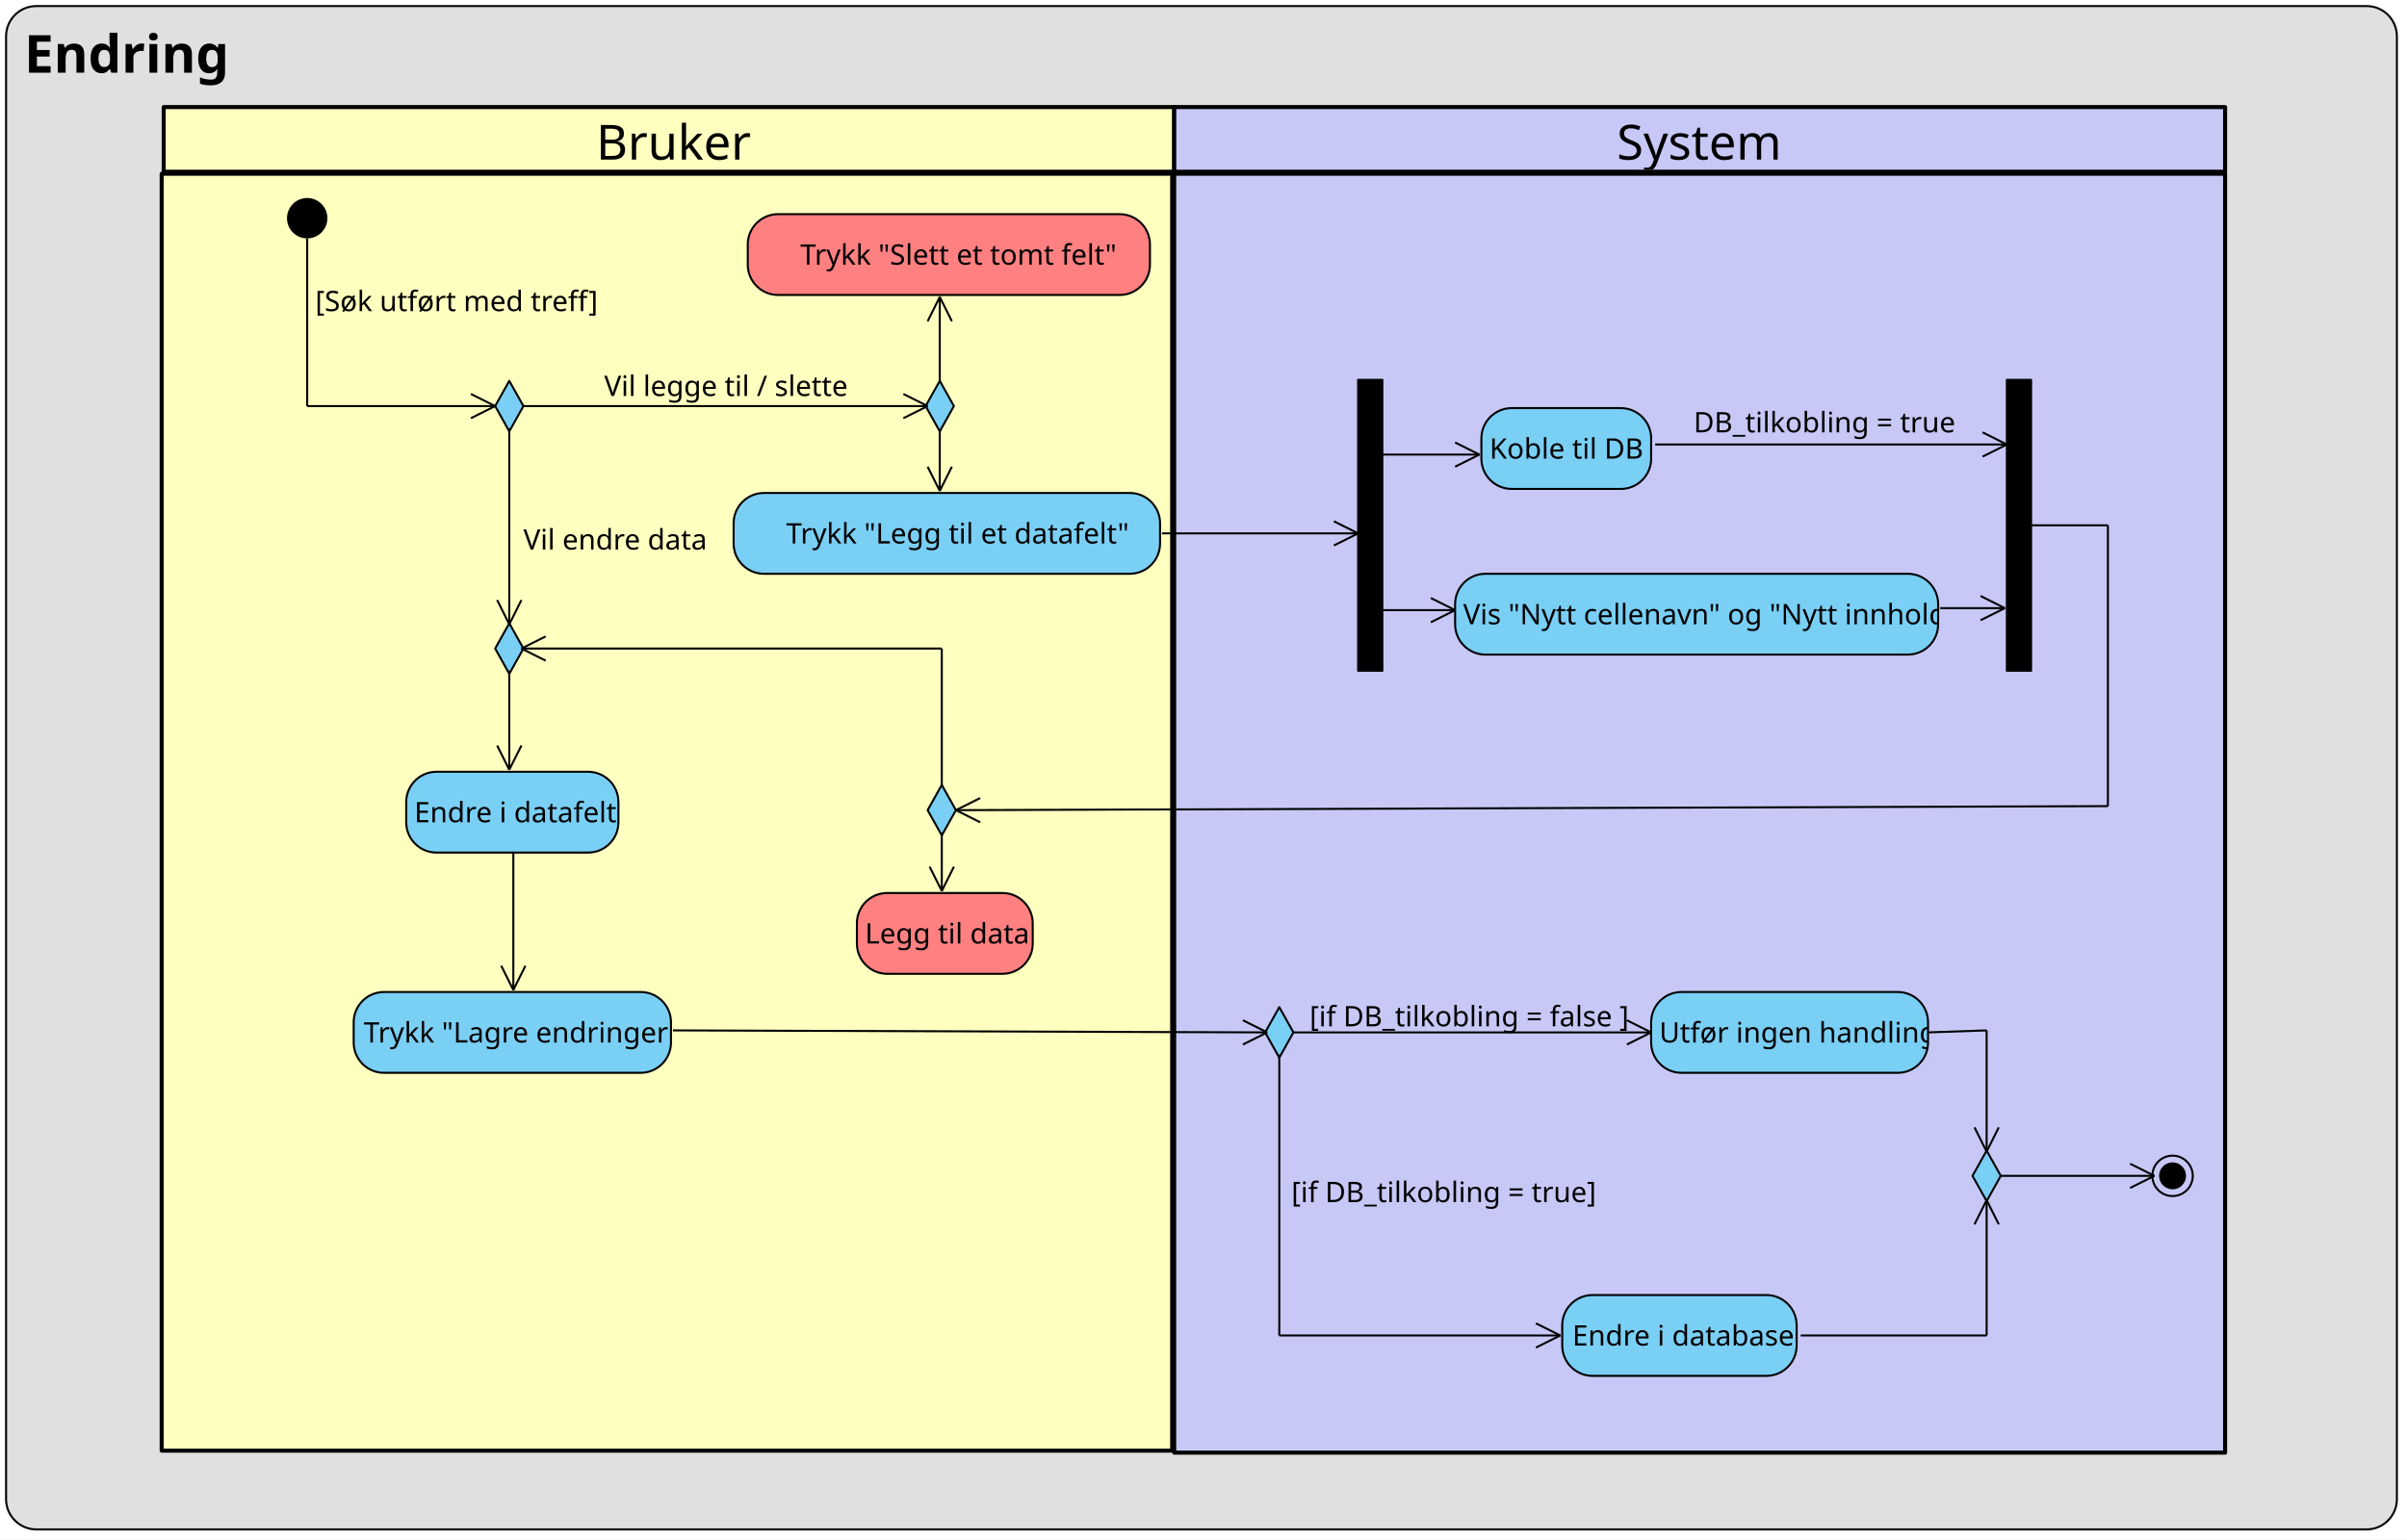
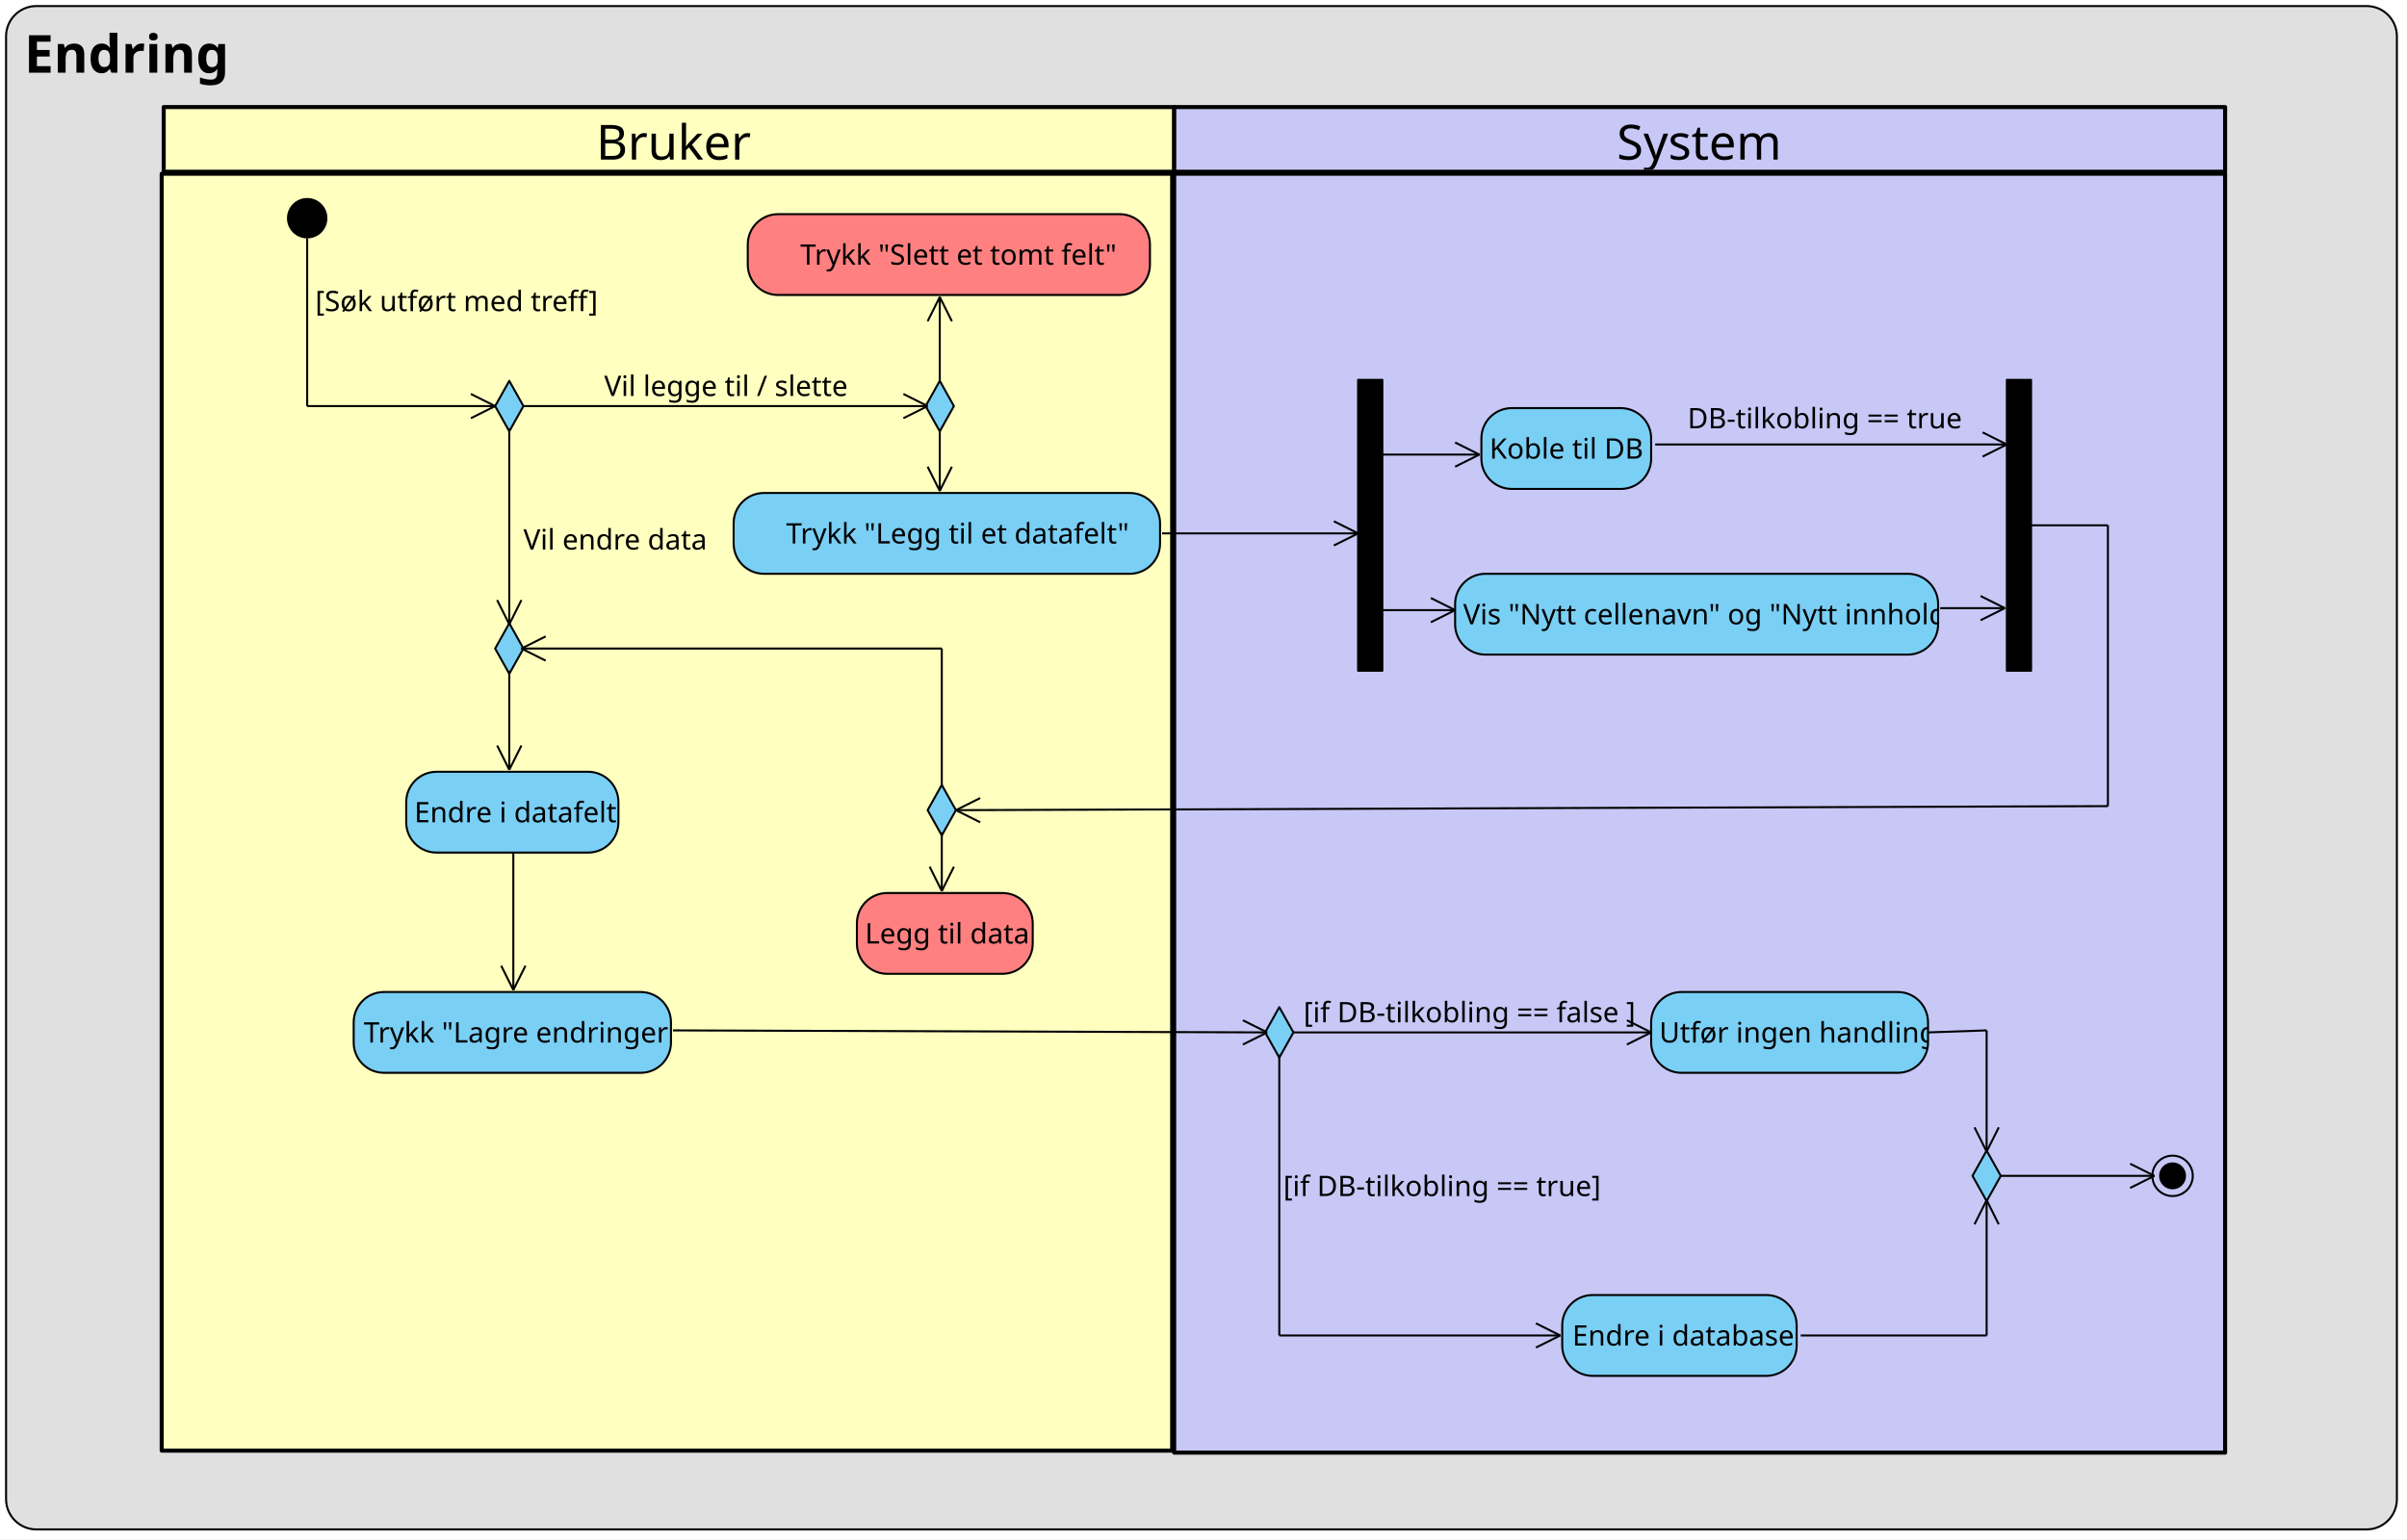
<svg xmlns="http://www.w3.org/2000/svg" fill-opacity="0" color-rendering="auto" color-interpolation="auto" stroke="rgb(0,0,0)" text-rendering="auto" stroke-linecap="square" width="1191" stroke-miterlimit="10" stroke-opacity="0" shape-rendering="auto" fill="rgb(0,0,0)" stroke-dasharray="none" font-weight="normal" stroke-width="1" height="762" font-family="'Dialog'" font-style="normal" stroke-linejoin="miter" font-size="12" stroke-dashoffset="0" image-rendering="auto">
  <defs id="genericDefs" />
  <g>
    <defs id="defs1">
      <clipPath clipPathUnits="userSpaceOnUse" id="clipPath1">
        <path d="M-7 -7 L1196 -7 L1196 767 L-7 767 L-7 -7 Z" />
      </clipPath>
      <clipPath clipPathUnits="userSpaceOnUse" id="clipPath2">
        <path d="M0 0 L0 40 L113 40 L113 0 Z" />
      </clipPath>
      <clipPath clipPathUnits="userSpaceOnUse" id="clipPath3">
        <path d="M-8 -8 L1033 -8 L1033 677 L-8 677 L-8 -8 Z" />
      </clipPath>
      <clipPath clipPathUnits="userSpaceOnUse" id="clipPath4">
        <path d="M0 0 L0 645 L7 645 L7 0 Z" />
      </clipPath>
      <clipPath clipPathUnits="userSpaceOnUse" id="clipPath5">
        <path d="M-8 -8 L532 -8 L532 645 L-8 645 L-8 -8 Z" />
      </clipPath>
      <clipPath clipPathUnits="userSpaceOnUse" id="clipPath6">
        <path d="M0 0 L0 632 L520 632 L520 0 Z" />
      </clipPath>
      <clipPath clipPathUnits="userSpaceOnUse" id="clipPath7">
        <path d="M-7 -7 L31 -7 L31 51 L-7 51 L-7 -7 Z" />
      </clipPath>
      <clipPath clipPathUnits="userSpaceOnUse" id="clipPath8">
        <path d="M-7 -7 L31 -7 L31 31 L-7 31 L-7 -7 Z" />
      </clipPath>
      <clipPath clipPathUnits="userSpaceOnUse" id="clipPath9">
        <path d="M-7 -7 L127 -7 L127 51 L-7 51 L-7 -7 Z" />
      </clipPath>
      <clipPath clipPathUnits="userSpaceOnUse" id="clipPath10">
        <path d="M0 0 L0 40 L116 40 L116 0 Z" />
      </clipPath>
      <clipPath clipPathUnits="userSpaceOnUse" id="clipPath11">
        <path d="M-7 -7 L148 -7 L148 51 L-7 51 L-7 -7 Z" />
      </clipPath>
      <clipPath clipPathUnits="userSpaceOnUse" id="clipPath12">
        <path d="M0 0 L0 40 L137 40 L137 0 Z" />
      </clipPath>
      <clipPath clipPathUnits="userSpaceOnUse" id="clipPath13">
        <path d="M-7 -7 L23 -7 L23 155 L-7 155 L-7 -7 Z" />
      </clipPath>
      <clipPath clipPathUnits="userSpaceOnUse" id="clipPath14">
        <path d="M-7 -7 L250 -7 L250 51 L-7 51 L-7 -7 Z" />
      </clipPath>
      <clipPath clipPathUnits="userSpaceOnUse" id="clipPath15">
        <path d="M0 0 L0 40 L239 40 L239 0 Z" />
      </clipPath>
      <clipPath clipPathUnits="userSpaceOnUse" id="clipPath16">
        <path d="M-7 -7 L95 -7 L95 51 L-7 51 L-7 -7 Z" />
      </clipPath>
      <clipPath clipPathUnits="userSpaceOnUse" id="clipPath17">
        <path d="M0 0 L0 40 L84 40 L84 0 Z" />
      </clipPath>
      <clipPath clipPathUnits="userSpaceOnUse" id="clipPath18">
        <path d="M-8 -8 L512 -8 L512 44 L-8 44 L-8 -8 Z" />
      </clipPath>
      <clipPath clipPathUnits="userSpaceOnUse" id="clipPath19">
        <path d="M0 0 L0 31 L500 31 L500 0 Z" />
      </clipPath>
      <clipPath clipPathUnits="userSpaceOnUse" id="clipPath20">
        <path d="M-8 -8 L512 -8 L512 644 L-8 644 L-8 -8 Z" />
      </clipPath>
      <clipPath clipPathUnits="userSpaceOnUse" id="clipPath21">
        <path d="M0 0 L0 632 L500 632 L500 0 Z" />
      </clipPath>
      <clipPath clipPathUnits="userSpaceOnUse" id="clipPath22">
        <path d="M-7 -7 L222 -7 L222 51 L-7 51 L-7 -7 Z" />
      </clipPath>
      <clipPath clipPathUnits="userSpaceOnUse" id="clipPath23">
        <path d="M0 0 L0 40 L211 40 L211 0 Z" />
      </clipPath>
      <clipPath clipPathUnits="userSpaceOnUse" id="clipPath24">
        <path d="M-7 -7 L116 -7 L116 51 L-7 51 L-7 -7 Z" />
      </clipPath>
      <clipPath clipPathUnits="userSpaceOnUse" id="clipPath25">
        <path d="M0 0 L0 40 L105 40 L105 0 Z" />
      </clipPath>
      <clipPath clipPathUnits="userSpaceOnUse" id="clipPath26">
        <path d="M-7 -7 L168 -7 L168 51 L-7 51 L-7 -7 Z" />
      </clipPath>
      <clipPath clipPathUnits="userSpaceOnUse" id="clipPath27">
        <path d="M0 0 L0 40 L157 40 L157 0 Z" />
      </clipPath>
      <clipPath clipPathUnits="userSpaceOnUse" id="clipPath28">
        <path d="M-8 -8 L532 -8 L532 44 L-8 44 L-8 -8 Z" />
      </clipPath>
      <clipPath clipPathUnits="userSpaceOnUse" id="clipPath29">
        <path d="M0 0 L0 31 L520 31 L520 0 Z" />
      </clipPath>
      <clipPath clipPathUnits="userSpaceOnUse" id="clipPath30">
        <path d="M-7 -7 L210 -7 L210 51 L-7 51 L-7 -7 Z" />
      </clipPath>
      <clipPath clipPathUnits="userSpaceOnUse" id="clipPath31">
        <path d="M0 0 L0 40 L199 40 L199 0 Z" />
      </clipPath>
      <clipPath clipPathUnits="userSpaceOnUse" id="clipPath32">
        <path d="M-7 -7 L98 -7 L98 51 L-7 51 L-7 -7 Z" />
      </clipPath>
      <clipPath clipPathUnits="userSpaceOnUse" id="clipPath33">
        <path d="M0 0 L0 40 L87 40 L87 0 Z" />
      </clipPath>
      <clipPath clipPathUnits="userSpaceOnUse" id="clipPath34">
        <path d="M-7 -7 L51 -7 L51 31 L-7 31 L-7 -7 Z" />
      </clipPath>
      <clipPath clipPathUnits="userSpaceOnUse" id="clipPath35">
        <path d="M0 0 L187 0 L187 176 L0 176 L0 0 Z" />
      </clipPath>
      <clipPath clipPathUnits="userSpaceOnUse" id="clipPath36">
        <path d="M0 0 L94 0 L94 191 L0 191 L0 0 Z" />
      </clipPath>
      <clipPath clipPathUnits="userSpaceOnUse" id="clipPath37">
        <path d="M0 0 L294 0 L294 94 L0 94 L0 0 Z" />
      </clipPath>
      <clipPath clipPathUnits="userSpaceOnUse" id="clipPath38">
        <path d="M0 0 L94 0 L94 124 L0 124 L0 0 Z" />
      </clipPath>
      <clipPath clipPathUnits="userSpaceOnUse" id="clipPath39">
        <path d="M0 0 L191 0 L191 94 L0 94 L0 0 Z" />
      </clipPath>
      <clipPath clipPathUnits="userSpaceOnUse" id="clipPath40">
        <path d="M0 0 L144 0 L144 94 L0 94 L0 0 Z" />
      </clipPath>
      <clipPath clipPathUnits="userSpaceOnUse" id="clipPath41">
        <path d="M0 0 L131 0 L131 94 L0 94 L0 0 Z" />
      </clipPath>
      <clipPath clipPathUnits="userSpaceOnUse" id="clipPath42">
        <path d="M0 0 L126 0 L126 94 L0 94 L0 0 Z" />
      </clipPath>
      <clipPath clipPathUnits="userSpaceOnUse" id="clipPath43">
        <path d="M0 0 L267 0 L267 94 L0 94 L0 0 Z" />
      </clipPath>
      <clipPath clipPathUnits="userSpaceOnUse" id="clipPath44">
        <path d="M0 0 L272 0 L272 94 L0 94 L0 0 Z" />
      </clipPath>
      <clipPath clipPathUnits="userSpaceOnUse" id="clipPath45">
        <path d="M0 0 L664 0 L664 234 L0 234 L0 0 Z" />
      </clipPath>
      <clipPath clipPathUnits="userSpaceOnUse" id="clipPath46">
        <path d="M0 0 L303 0 L303 163 L0 163 L0 0 Z" />
      </clipPath>
      <clipPath clipPathUnits="userSpaceOnUse" id="clipPath47">
        <path d="M0 0 L94 0 L94 144 L0 144 L0 0 Z" />
      </clipPath>
      <clipPath clipPathUnits="userSpaceOnUse" id="clipPath48">
        <path d="M0 0 L388 0 L388 95 L0 95 L0 0 Z" />
      </clipPath>
      <clipPath clipPathUnits="userSpaceOnUse" id="clipPath49">
        <path d="M0 0 L234 0 L234 234 L0 234 L0 0 Z" />
      </clipPath>
      <clipPath clipPathUnits="userSpaceOnUse" id="clipPath50">
        <path d="M0 0 L124 0 L124 154 L0 154 L0 0 Z" />
      </clipPath>
      <clipPath clipPathUnits="userSpaceOnUse" id="clipPath51">
        <path d="M0 0 L186 0 L186 161 L0 161 L0 0 Z" />
      </clipPath>
      <clipPath clipPathUnits="userSpaceOnUse" id="clipPath52">
        <path d="M0 0 L171 0 L171 94 L0 94 L0 0 Z" />
      </clipPath>
      <clipPath clipPathUnits="userSpaceOnUse" id="clipPath53">
        <path d="M0 0 L94 0 L94 135 L0 135 L0 0 Z" />
      </clipPath>
      <clipPath clipPathUnits="userSpaceOnUse" id="clipPath54">
        <path d="M0 0 L94 0 L94 163 L0 163 L0 0 Z" />
      </clipPath>
      <clipPath clipPathUnits="userSpaceOnUse" id="clipPath55">
-         <path d="M-160 -19 L320 -19 L320 38 L-160 38 L-160 -19 Z" />
+         <path d="M-166 -19 L332 -19 L332 38 L-166 38 L-166 -19 Z" />
      </clipPath>
      <clipPath clipPathUnits="userSpaceOnUse" id="clipPath56">
-         <path d="M-170 -19 L340 -19 L340 38 L-170 38 L-170 -19 Z" />
+         <path d="M-175 -19 L350 -19 L350 38 L-175 38 L-175 -19 Z" />
      </clipPath>
      <clipPath clipPathUnits="userSpaceOnUse" id="clipPath57">
-         <path d="M-141 -19 L282 -19 L282 38 L-141 38 L-141 -19 Z" />
+         <path d="M-148 -19 L296 -19 L296 38 L-148 38 L-148 -19 Z" />
      </clipPath>
      <clipPath clipPathUnits="userSpaceOnUse" id="clipPath58">
        <path d="M-132 -19 L264 -19 L264 38 L-132 38 L-132 -19 Z" />
      </clipPath>
      <clipPath clipPathUnits="userSpaceOnUse" id="clipPath59">
        <path d="M-107 -19 L214 -19 L214 38 L-107 38 L-107 -19 Z" />
      </clipPath>
      <clipPath clipPathUnits="userSpaceOnUse" id="clipPath60">
        <path d="M-149 -19 L298 -19 L298 38 L-149 38 L-149 -19 Z" />
      </clipPath>
    </defs>
    <g fill="white" text-rendering="geometricPrecision" fill-opacity="1" stroke-opacity="1" stroke="white">
      <rect x="0" width="1191" height="762" y="0" stroke="none" />
    </g>
    <g font-size="26" transform="translate(2,2)" fill-opacity="1" fill="rgb(224,224,224)" text-rendering="geometricPrecision" font-family="sans-serif" stroke="rgb(224,224,224)" font-weight="bold" stroke-opacity="1">
      <rect x="1" y="1" clip-path="url(#clipPath1)" width="1183" rx="15" ry="15" height="754" stroke="none" />
    </g>
    <g font-size="26" stroke-linecap="butt" transform="translate(2,2)" fill-opacity="1" fill="black" text-rendering="geometricPrecision" font-family="sans-serif" stroke-linejoin="round" stroke="black" font-weight="bold" stroke-opacity="1" stroke-miterlimit="0">
      <rect x="1" y="1" clip-path="url(#clipPath1)" fill="none" width="1183" rx="15" ry="15" height="754" />
    </g>
    <g font-size="26" transform="translate(2,2)" fill-opacity="1" fill="black" text-rendering="geometricPrecision" font-family="sans-serif" stroke="black" font-weight="bold" stroke-opacity="1">
      <text x="10" xml:space="preserve" y="34" clip-path="url(#clipPath2)" stroke="none">Endring</text>
    </g>
    <g font-size="24" transform="translate(581,86)" fill-opacity="0.749" fill="rgb(192,192,255)" text-rendering="geometricPrecision" font-family="sans-serif" stroke="rgb(192,192,255)" stroke-opacity="0.749">
      <rect x="0" width="520" height="633" y="0" clip-path="url(#clipPath5)" stroke="none" />
    </g>
    <g font-size="24" stroke-linecap="butt" transform="translate(581,86)" fill-opacity="1" fill="black" text-rendering="geometricPrecision" font-family="sans-serif" stroke-linejoin="round" stroke="black" stroke-width="2" stroke-opacity="1" stroke-miterlimit="0">
      <rect fill="none" x="0" width="520" height="633" y="0" clip-path="url(#clipPath5)" />
    </g>
    <g font-size="11" transform="translate(973,562)" fill-opacity="1" fill="rgb(122,207,245)" text-rendering="geometricPrecision" font-family="sans-serif" stroke="rgb(122,207,245)" stroke-opacity="1">
      <path d="M10 7.5 L17 20 L10 32.5 L3 20 Z" clip-path="url(#clipPath7)" stroke="none" />
    </g>
    <g font-size="11" stroke-linecap="butt" transform="translate(973,562)" fill-opacity="1" fill="black" text-rendering="geometricPrecision" font-family="sans-serif" stroke-linejoin="round" stroke="black" stroke-opacity="1" stroke-miterlimit="0">
      <path fill="none" d="M10 7.5 L17 20 L10 32.5 L3 20 Z" clip-path="url(#clipPath7)" />
    </g>
    <g font-size="11" transform="translate(1065,572)" fill-opacity="1" fill="black" text-rendering="geometricPrecision" font-family="sans-serif" stroke="black" stroke-opacity="1">
      <circle r="6.667" clip-path="url(#clipPath8)" cx="10" cy="10" stroke="none" />
      <circle stroke-linecap="butt" clip-path="url(#clipPath8)" fill="none" stroke-linejoin="round" r="10" cx="10" cy="10" stroke-miterlimit="0" />
    </g>
    <g font-size="14" transform="translate(773,641)" fill-opacity="1" fill="rgb(122,207,245)" text-rendering="geometricPrecision" font-family="sans-serif" stroke="rgb(122,207,245)" stroke-opacity="1">
      <rect x="0" y="0" clip-path="url(#clipPath9)" width="116" rx="15" ry="15" height="40" stroke="none" />
    </g>
    <g font-size="14" stroke-linecap="butt" transform="translate(773,641)" fill-opacity="1" fill="black" text-rendering="geometricPrecision" font-family="sans-serif" stroke-linejoin="round" stroke="black" stroke-opacity="1" stroke-miterlimit="0">
      <rect x="0" y="0" clip-path="url(#clipPath9)" fill="none" width="116" rx="15" ry="15" height="40" />
    </g>
    <g font-size="14" transform="translate(773,641)" fill-opacity="1" fill="black" text-rendering="geometricPrecision" font-family="sans-serif" stroke="black" stroke-opacity="1">
      <text x="5" xml:space="preserve" y="25" clip-path="url(#clipPath10)" stroke="none">Endre i database</text>
    </g>
    <g font-size="11" transform="translate(623,491)" fill-opacity="1" fill="rgb(122,207,245)" text-rendering="geometricPrecision" font-family="sans-serif" stroke="rgb(122,207,245)" stroke-opacity="1">
      <path d="M10 7.5 L17 20 L10 32.5 L3 20 Z" clip-path="url(#clipPath7)" stroke="none" />
    </g>
    <g font-size="11" stroke-linecap="butt" transform="translate(623,491)" fill-opacity="1" fill="black" text-rendering="geometricPrecision" font-family="sans-serif" stroke-linejoin="round" stroke="black" stroke-opacity="1" stroke-miterlimit="0">
      <path fill="none" d="M10 7.5 L17 20 L10 32.5 L3 20 Z" clip-path="url(#clipPath7)" />
    </g>
    <g font-size="14" transform="translate(817,491)" fill-opacity="1" fill="rgb(122,207,245)" text-rendering="geometricPrecision" font-family="sans-serif" stroke="rgb(122,207,245)" stroke-opacity="1">
      <rect x="0" y="0" clip-path="url(#clipPath11)" width="137" rx="15" ry="15" height="40" stroke="none" />
    </g>
    <g font-size="14" stroke-linecap="butt" transform="translate(817,491)" fill-opacity="1" fill="black" text-rendering="geometricPrecision" font-family="sans-serif" stroke-linejoin="round" stroke="black" stroke-opacity="1" stroke-miterlimit="0">
      <rect x="0" y="0" clip-path="url(#clipPath11)" fill="none" width="137" rx="15" ry="15" height="40" />
    </g>
    <g font-size="14" transform="translate(817,491)" fill-opacity="1" fill="black" text-rendering="geometricPrecision" font-family="sans-serif" stroke="black" stroke-opacity="1">
      <text x="4" xml:space="preserve" y="25" clip-path="url(#clipPath12)" stroke="none">Utfør ingen handling</text>
    </g>
    <g font-size="11" transform="translate(993,188)" fill-opacity="1" fill="black" text-rendering="geometricPrecision" font-family="sans-serif" stroke="black" stroke-opacity="1">
      <rect x="0" width="12" height="144" y="0" clip-path="url(#clipPath13)" stroke="none" />
      <rect stroke-linecap="butt" x="0" y="0" clip-path="url(#clipPath13)" fill="none" width="12" stroke-linejoin="round" height="144" stroke-miterlimit="0" />
    </g>
    <g font-size="14" transform="translate(720,284)" fill-opacity="1" fill="rgb(122,207,245)" text-rendering="geometricPrecision" font-family="sans-serif" stroke="rgb(122,207,245)" stroke-opacity="1">
      <rect x="0" y="0" clip-path="url(#clipPath14)" width="239" rx="15" ry="15" height="40" stroke="none" />
    </g>
    <g font-size="14" stroke-linecap="butt" transform="translate(720,284)" fill-opacity="1" fill="black" text-rendering="geometricPrecision" font-family="sans-serif" stroke-linejoin="round" stroke="black" stroke-opacity="1" stroke-miterlimit="0">
      <rect x="0" y="0" clip-path="url(#clipPath14)" fill="none" width="239" rx="15" ry="15" height="40" />
    </g>
    <g font-size="14" transform="translate(720,284)" fill-opacity="1" fill="black" text-rendering="geometricPrecision" font-family="sans-serif" stroke="black" stroke-opacity="1">
      <text x="4" xml:space="preserve" y="25" clip-path="url(#clipPath15)" stroke="none">Vis "Nytt cellenavn" og "Nytt innhold"</text>
    </g>
    <g font-size="14" transform="translate(733,202)" fill-opacity="1" fill="rgb(122,207,245)" text-rendering="geometricPrecision" font-family="sans-serif" stroke="rgb(122,207,245)" stroke-opacity="1">
      <rect x="0" y="0" clip-path="url(#clipPath16)" width="84" rx="15" ry="15" height="40" stroke="none" />
    </g>
    <g font-size="14" stroke-linecap="butt" transform="translate(733,202)" fill-opacity="1" fill="black" text-rendering="geometricPrecision" font-family="sans-serif" stroke-linejoin="round" stroke="black" stroke-opacity="1" stroke-miterlimit="0">
      <rect x="0" y="0" clip-path="url(#clipPath16)" fill="none" width="84" rx="15" ry="15" height="40" />
    </g>
    <g font-size="14" transform="translate(733,202)" fill-opacity="1" fill="black" text-rendering="geometricPrecision" font-family="sans-serif" stroke="black" stroke-opacity="1">
      <text x="4" xml:space="preserve" y="25" clip-path="url(#clipPath17)" stroke="none">Koble til DB</text>
    </g>
    <g font-size="11" transform="translate(672,188)" fill-opacity="1" fill="black" text-rendering="geometricPrecision" font-family="sans-serif" stroke="black" stroke-opacity="1">
      <rect x="0" width="12" height="144" y="0" clip-path="url(#clipPath13)" stroke="none" />
      <rect stroke-linecap="butt" x="0" y="0" clip-path="url(#clipPath13)" fill="none" width="12" stroke-linejoin="round" height="144" stroke-miterlimit="0" />
    </g>
    <g font-size="24" transform="translate(81,53)" fill-opacity="1" fill="rgb(255,255,192)" text-rendering="geometricPrecision" font-family="sans-serif" stroke="rgb(255,255,192)" stroke-opacity="1">
      <rect x="0" width="500" height="32" y="0" clip-path="url(#clipPath18)" stroke="none" />
    </g>
    <g font-size="24" stroke-linecap="butt" transform="translate(81,53)" fill-opacity="1" fill="black" text-rendering="geometricPrecision" font-family="sans-serif" stroke-linejoin="round" stroke="black" stroke-width="2" stroke-opacity="1" stroke-miterlimit="0">
      <rect fill="none" x="0" width="500" height="32" y="0" clip-path="url(#clipPath18)" />
    </g>
    <g font-size="24" transform="translate(81,53)" fill-opacity="1" fill="black" text-rendering="geometricPrecision" font-family="sans-serif" stroke="black" stroke-opacity="1">
      <text x="214" xml:space="preserve" y="26" clip-path="url(#clipPath19)" stroke="none">Bruker</text>
    </g>
    <g font-size="24" transform="translate(80,86)" fill-opacity="1" fill="rgb(255,255,192)" text-rendering="geometricPrecision" font-family="sans-serif" stroke="rgb(255,255,192)" stroke-opacity="1">
      <rect x="0" width="500" height="632" y="0" clip-path="url(#clipPath20)" stroke="none" />
    </g>
    <g font-size="24" stroke-linecap="butt" transform="translate(80,86)" fill-opacity="1" fill="black" text-rendering="geometricPrecision" font-family="sans-serif" stroke-linejoin="round" stroke="black" stroke-width="2" stroke-opacity="1" stroke-miterlimit="0">
      <rect fill="none" x="0" width="500" height="632" y="0" clip-path="url(#clipPath20)" />
    </g>
    <g font-size="11" transform="translate(456,381)" fill-opacity="1" fill="rgb(122,207,245)" text-rendering="geometricPrecision" font-family="sans-serif" stroke="rgb(122,207,245)" stroke-opacity="1">
      <path d="M10 7.5 L17 20 L10 32.5 L3 20 Z" clip-path="url(#clipPath7)" stroke="none" />
    </g>
    <g font-size="11" stroke-linecap="butt" transform="translate(456,381)" fill-opacity="1" fill="black" text-rendering="geometricPrecision" font-family="sans-serif" stroke-linejoin="round" stroke="black" stroke-opacity="1" stroke-miterlimit="0">
      <path fill="none" d="M10 7.5 L17 20 L10 32.5 L3 20 Z" clip-path="url(#clipPath7)" />
    </g>
    <g font-size="11" transform="translate(242,301)" fill-opacity="1" fill="rgb(122,207,245)" text-rendering="geometricPrecision" font-family="sans-serif" stroke="rgb(122,207,245)" stroke-opacity="1">
      <path d="M10 7.5 L17 20 L10 32.5 L3 20 Z" clip-path="url(#clipPath7)" stroke="none" />
    </g>
    <g font-size="11" stroke-linecap="butt" transform="translate(242,301)" fill-opacity="1" fill="black" text-rendering="geometricPrecision" font-family="sans-serif" stroke-linejoin="round" stroke="black" stroke-opacity="1" stroke-miterlimit="0">
      <path fill="none" d="M10 7.5 L17 20 L10 32.5 L3 20 Z" clip-path="url(#clipPath7)" />
    </g>
    <g font-size="11" transform="translate(455,181)" fill-opacity="1" fill="rgb(122,207,245)" text-rendering="geometricPrecision" font-family="sans-serif" stroke="rgb(122,207,245)" stroke-opacity="1">
      <path d="M10 7.5 L17 20 L10 32.5 L3 20 Z" clip-path="url(#clipPath7)" stroke="none" />
    </g>
    <g font-size="11" stroke-linecap="butt" transform="translate(455,181)" fill-opacity="1" fill="black" text-rendering="geometricPrecision" font-family="sans-serif" stroke-linejoin="round" stroke="black" stroke-opacity="1" stroke-miterlimit="0">
      <path fill="none" d="M10 7.5 L17 20 L10 32.5 L3 20 Z" clip-path="url(#clipPath7)" />
    </g>
    <g font-size="14" transform="translate(363,244)" fill-opacity="1" fill="rgb(122,207,245)" text-rendering="geometricPrecision" font-family="sans-serif" stroke="rgb(122,207,245)" stroke-opacity="1">
      <rect x="0" y="0" clip-path="url(#clipPath22)" width="211" rx="15" ry="15" height="40" stroke="none" />
    </g>
    <g font-size="14" stroke-linecap="butt" transform="translate(363,244)" fill-opacity="1" fill="black" text-rendering="geometricPrecision" font-family="sans-serif" stroke-linejoin="round" stroke="black" stroke-opacity="1" stroke-miterlimit="0">
      <rect x="0" y="0" clip-path="url(#clipPath22)" fill="none" width="211" rx="15" ry="15" height="40" />
    </g>
    <g font-size="14" transform="translate(363,244)" fill-opacity="1" fill="black" text-rendering="geometricPrecision" font-family="sans-serif" stroke="black" stroke-opacity="1">
      <text x="26" xml:space="preserve" y="25" clip-path="url(#clipPath23)" stroke="none">Trykk "Legg til et datafelt"</text>
    </g>
    <g font-size="14" transform="translate(201,382)" fill-opacity="1" fill="rgb(122,207,245)" text-rendering="geometricPrecision" font-family="sans-serif" stroke="rgb(122,207,245)" stroke-opacity="1">
      <rect x="0" y="0" clip-path="url(#clipPath24)" width="105" rx="15" ry="15" height="40" stroke="none" />
    </g>
    <g font-size="14" stroke-linecap="butt" transform="translate(201,382)" fill-opacity="1" fill="black" text-rendering="geometricPrecision" font-family="sans-serif" stroke-linejoin="round" stroke="black" stroke-opacity="1" stroke-miterlimit="0">
      <rect x="0" y="0" clip-path="url(#clipPath24)" fill="none" width="105" rx="15" ry="15" height="40" />
    </g>
    <g font-size="14" transform="translate(201,382)" fill-opacity="1" fill="black" text-rendering="geometricPrecision" font-family="sans-serif" stroke="black" stroke-opacity="1">
      <text x="4" xml:space="preserve" y="25" clip-path="url(#clipPath25)" stroke="none">Endre i datafelt</text>
    </g>
    <g font-size="11" transform="translate(242,181)" fill-opacity="1" fill="rgb(122,207,245)" text-rendering="geometricPrecision" font-family="sans-serif" stroke="rgb(122,207,245)" stroke-opacity="1">
      <path d="M10 7.5 L17 20 L10 32.5 L3 20 Z" clip-path="url(#clipPath7)" stroke="none" />
    </g>
    <g font-size="11" stroke-linecap="butt" transform="translate(242,181)" fill-opacity="1" fill="black" text-rendering="geometricPrecision" font-family="sans-serif" stroke-linejoin="round" stroke="black" stroke-opacity="1" stroke-miterlimit="0">
      <path fill="none" d="M10 7.5 L17 20 L10 32.5 L3 20 Z" clip-path="url(#clipPath7)" />
    </g>
    <g font-size="14" transform="translate(175,491)" fill-opacity="1" fill="rgb(122,207,245)" text-rendering="geometricPrecision" font-family="sans-serif" stroke="rgb(122,207,245)" stroke-opacity="1">
      <rect x="0" y="0" clip-path="url(#clipPath26)" width="157" rx="15" ry="15" height="40" stroke="none" />
    </g>
    <g font-size="14" stroke-linecap="butt" transform="translate(175,491)" fill-opacity="1" fill="black" text-rendering="geometricPrecision" font-family="sans-serif" stroke-linejoin="round" stroke="black" stroke-opacity="1" stroke-miterlimit="0">
      <rect x="0" y="0" clip-path="url(#clipPath26)" fill="none" width="157" rx="15" ry="15" height="40" />
    </g>
    <g font-size="14" transform="translate(175,491)" fill-opacity="1" fill="black" text-rendering="geometricPrecision" font-family="sans-serif" stroke="black" stroke-opacity="1">
      <text x="5" xml:space="preserve" y="25" clip-path="url(#clipPath27)" stroke="none">Trykk "Lagre endringer"</text>
    </g>
    <g font-size="24" transform="translate(581,53)" fill-opacity="0.749" fill="rgb(192,192,255)" text-rendering="geometricPrecision" font-family="sans-serif" stroke="rgb(192,192,255)" stroke-opacity="0.749">
      <rect x="0" width="520" height="32" y="0" clip-path="url(#clipPath28)" stroke="none" />
    </g>
    <g font-size="24" stroke-linecap="butt" transform="translate(581,53)" fill-opacity="1" fill="black" text-rendering="geometricPrecision" font-family="sans-serif" stroke-linejoin="round" stroke="black" stroke-width="2" stroke-opacity="1" stroke-miterlimit="0">
      <rect fill="none" x="0" width="520" height="32" y="0" clip-path="url(#clipPath28)" />
    </g>
    <g font-size="24" transform="translate(581,53)" fill-opacity="1" fill="black" text-rendering="geometricPrecision" font-family="sans-serif" stroke="black" stroke-opacity="1">
      <text x="219" xml:space="preserve" y="26" clip-path="url(#clipPath29)" stroke="none">System</text>
    </g>
    <g font-size="14" transform="translate(370,106)" fill-opacity="1" fill="rgb(255,128,128)" text-rendering="geometricPrecision" font-family="sans-serif" stroke="rgb(255,128,128)" stroke-opacity="1">
      <rect x="0" y="0" clip-path="url(#clipPath30)" width="199" rx="15" ry="15" height="40" stroke="none" />
    </g>
    <g font-size="14" stroke-linecap="butt" transform="translate(370,106)" fill-opacity="1" fill="black" text-rendering="geometricPrecision" font-family="sans-serif" stroke-linejoin="round" stroke="black" stroke-opacity="1" stroke-miterlimit="0">
      <rect x="0" y="0" clip-path="url(#clipPath30)" fill="none" width="199" rx="15" ry="15" height="40" />
    </g>
    <g font-size="14" transform="translate(370,106)" fill-opacity="1" fill="black" text-rendering="geometricPrecision" font-family="sans-serif" stroke="black" stroke-opacity="1">
      <text x="26" xml:space="preserve" y="25" clip-path="url(#clipPath31)" stroke="none">Trykk "Slett et tomt felt"</text>
    </g>
    <g font-size="14" transform="translate(424,442)" fill-opacity="1" fill="rgb(255,128,128)" text-rendering="geometricPrecision" font-family="sans-serif" stroke="rgb(255,128,128)" stroke-opacity="1">
      <rect x="0" y="0" clip-path="url(#clipPath32)" width="87" rx="15" ry="15" height="40" stroke="none" />
    </g>
    <g font-size="14" stroke-linecap="butt" transform="translate(424,442)" fill-opacity="1" fill="black" text-rendering="geometricPrecision" font-family="sans-serif" stroke-linejoin="round" stroke="black" stroke-opacity="1" stroke-miterlimit="0">
      <rect x="0" y="0" clip-path="url(#clipPath32)" fill="none" width="87" rx="15" ry="15" height="40" />
    </g>
    <g font-size="14" transform="translate(424,442)" fill-opacity="1" fill="black" text-rendering="geometricPrecision" font-family="sans-serif" stroke="black" stroke-opacity="1">
      <text x="4" xml:space="preserve" y="25" clip-path="url(#clipPath33)" stroke="none">Legg til data</text>
    </g>
    <g font-size="11" transform="translate(132,98)" fill-opacity="1" fill="black" text-rendering="geometricPrecision" font-family="sans-serif" stroke="black" stroke-opacity="1">
      <circle r="10" clip-path="url(#clipPath34)" cx="20" cy="10" stroke="none" />
    </g>
    <g font-size="14" stroke-linecap="butt" transform="translate(106,72)" fill-opacity="1" fill="black" text-rendering="geometricPrecision" font-family="sans-serif" stroke-linejoin="round" stroke="black" stroke-opacity="1">
      <line y2="129" fill="none" x1="46" clip-path="url(#clipPath35)" x2="46" y1="46" />
      <line y2="129" fill="none" x1="46" clip-path="url(#clipPath35)" x2="139" y1="129" />
      <line y2="123" fill="none" x1="139" clip-path="url(#clipPath35)" x2="127" y1="129" />
      <line y2="135" fill="none" x1="139" clip-path="url(#clipPath35)" x2="127" y1="129" />
    </g>
    <g font-size="14" stroke-linecap="butt" transform="translate(206,167)" fill-opacity="1" fill="black" text-rendering="geometricPrecision" font-family="sans-serif" stroke-linejoin="round" stroke="black" stroke-opacity="1">
      <line y2="142" fill="none" x1="46" clip-path="url(#clipPath36)" x2="46" y1="45" />
      <line y2="130" fill="none" x1="46" clip-path="url(#clipPath36)" x2="52" y1="142" />
      <line y2="130" fill="none" x1="46" clip-path="url(#clipPath36)" x2="40" y1="142" />
    </g>
    <g font-size="14" stroke-linecap="butt" transform="translate(213,155)" fill-opacity="1" fill="black" text-rendering="geometricPrecision" font-family="sans-serif" stroke-linejoin="round" stroke="black" stroke-opacity="1">
      <line y2="46" fill="none" x1="46" clip-path="url(#clipPath37)" x2="246" y1="46" />
      <line y2="40" fill="none" x1="246" clip-path="url(#clipPath37)" x2="234" y1="46" />
      <line y2="52" fill="none" x1="246" clip-path="url(#clipPath37)" x2="234" y1="46" />
    </g>
    <g font-size="11" stroke-linecap="butt" transform="translate(420,168)" fill-opacity="1" fill="black" text-rendering="geometricPrecision" font-family="sans-serif" stroke-linejoin="round" stroke="black" stroke-opacity="1">
      <line y2="75" fill="none" x1="45" clip-path="url(#clipPath38)" x2="45" y1="45" />
      <line y2="63" fill="none" x1="45" clip-path="url(#clipPath38)" x2="51" y1="75" />
      <line y2="63" fill="none" x1="45" clip-path="url(#clipPath38)" x2="39" y1="75" />
    </g>
    <g font-size="11" stroke-linecap="butt" transform="translate(530,219)" fill-opacity="1" fill="black" text-rendering="geometricPrecision" font-family="sans-serif" stroke-linejoin="round" stroke="black" stroke-opacity="1">
      <line y2="45" fill="none" x1="45" clip-path="url(#clipPath39)" x2="142" y1="45" />
      <line y2="39" fill="none" x1="142" clip-path="url(#clipPath39)" x2="130" y1="45" />
      <line y2="51" fill="none" x1="142" clip-path="url(#clipPath39)" x2="130" y1="45" />
    </g>
    <g font-size="11" stroke-linecap="butt" transform="translate(638,180)" fill-opacity="1" fill="black" text-rendering="geometricPrecision" font-family="sans-serif" stroke-linejoin="round" stroke="black" stroke-opacity="1">
      <line y2="45" fill="none" x1="45" clip-path="url(#clipPath40)" x2="94" y1="45" />
      <line y2="39" fill="none" x1="94" clip-path="url(#clipPath40)" x2="82" y1="45" />
      <line y2="51" fill="none" x1="94" clip-path="url(#clipPath40)" x2="82" y1="45" />
    </g>
    <g font-size="11" stroke-linecap="butt" transform="translate(638,257)" fill-opacity="1" fill="black" text-rendering="geometricPrecision" font-family="sans-serif" stroke-linejoin="round" stroke="black" stroke-opacity="1">
      <line y2="45" fill="none" x1="45" clip-path="url(#clipPath41)" x2="82" y1="45" />
      <line y2="39" fill="none" x1="82" clip-path="url(#clipPath41)" x2="70" y1="45" />
      <line y2="51" fill="none" x1="82" clip-path="url(#clipPath41)" x2="70" y1="45" />
    </g>
    <g font-size="11" stroke-linecap="butt" transform="translate(914,256)" fill-opacity="1" fill="black" text-rendering="geometricPrecision" font-family="sans-serif" stroke-linejoin="round" stroke="black" stroke-opacity="1">
      <line y2="45" fill="none" x1="46" clip-path="url(#clipPath42)" x2="78" y1="45" />
      <line y2="39" fill="none" x1="78" clip-path="url(#clipPath42)" x2="66" y1="45" />
      <line y2="51" fill="none" x1="78" clip-path="url(#clipPath42)" x2="66" y1="45" />
    </g>
    <g font-size="14" stroke-linecap="butt" transform="translate(773,174)" fill-opacity="1" fill="black" text-rendering="geometricPrecision" font-family="sans-serif" stroke-linejoin="round" stroke="black" stroke-opacity="1">
      <line y2="46" fill="none" x1="46" clip-path="url(#clipPath43)" x2="220" y1="46" />
      <line y2="40" fill="none" x1="220" clip-path="url(#clipPath43)" x2="208" y1="46" />
      <line y2="52" fill="none" x1="220" clip-path="url(#clipPath43)" x2="208" y1="46" />
    </g>
    <g font-size="14" stroke-linecap="butt" transform="translate(594,466)" fill-opacity="1" fill="black" text-rendering="geometricPrecision" font-family="sans-serif" stroke-linejoin="round" stroke="black" stroke-opacity="1">
      <line y2="45" fill="none" x1="46" clip-path="url(#clipPath44)" x2="223" y1="45" />
      <line y2="39" fill="none" x1="223" clip-path="url(#clipPath44)" x2="211" y1="45" />
      <line y2="51" fill="none" x1="223" clip-path="url(#clipPath44)" x2="211" y1="45" />
    </g>
    <g font-size="11" stroke-linecap="butt" transform="translate(427,214)" fill-opacity="1" fill="black" text-rendering="geometricPrecision" font-family="sans-serif" stroke-linejoin="round" stroke="black" stroke-opacity="1">
      <line y2="46" fill="none" x1="578" clip-path="url(#clipPath45)" x2="616" y1="46" />
      <line y2="185" fill="none" x1="616" clip-path="url(#clipPath45)" x2="616" y1="46" />
      <line y2="187" fill="none" x1="616" clip-path="url(#clipPath45)" x2="46" y1="185" />
      <line y2="193" fill="none" x1="46" clip-path="url(#clipPath45)" x2="58" y1="187" />
      <line y2="181" fill="none" x1="46" clip-path="url(#clipPath45)" x2="58" y1="187" />
    </g>
    <g font-size="11" stroke-linecap="butt" transform="translate(212,275)" fill-opacity="1" fill="black" text-rendering="geometricPrecision" font-family="sans-serif" stroke-linejoin="round" stroke="black" stroke-opacity="1">
      <line y2="46" fill="none" x1="254" clip-path="url(#clipPath46)" x2="254" y1="114" />
      <line y2="46" fill="none" x1="254" clip-path="url(#clipPath46)" x2="46" y1="46" />
      <line y2="52" fill="none" x1="46" clip-path="url(#clipPath46)" x2="58" y1="46" />
      <line y2="40" fill="none" x1="46" clip-path="url(#clipPath46)" x2="58" y1="46" />
    </g>
    <g font-size="11" stroke-linecap="butt" transform="translate(206,287)" fill-opacity="1" fill="black" text-rendering="geometricPrecision" font-family="sans-serif" stroke-linejoin="round" stroke="black" stroke-opacity="1">
      <line y2="94" fill="none" x1="46" clip-path="url(#clipPath47)" x2="46" y1="45" />
      <line y2="82" fill="none" x1="46" clip-path="url(#clipPath47)" x2="52" y1="94" />
      <line y2="82" fill="none" x1="46" clip-path="url(#clipPath47)" x2="40" y1="94" />
    </g>
    <g font-size="11" stroke-linecap="butt" transform="translate(288,465)" fill-opacity="1" fill="black" text-rendering="geometricPrecision" font-family="sans-serif" stroke-linejoin="round" stroke="black" stroke-opacity="1">
      <line y2="46" fill="none" x1="45" clip-path="url(#clipPath48)" x2="339" y1="45" />
      <line y2="40" fill="none" x1="339" clip-path="url(#clipPath48)" x2="327" y1="46" />
      <line y2="52" fill="none" x1="339" clip-path="url(#clipPath48)" x2="327" y1="46" />
    </g>
    <g font-size="14" stroke-linecap="butt" transform="translate(588,477)" fill-opacity="1" fill="black" text-rendering="geometricPrecision" font-family="sans-serif" stroke-linejoin="round" stroke="black" stroke-opacity="1">
      <line y2="184" fill="none" x1="45" clip-path="url(#clipPath49)" x2="45" y1="45" />
      <line y2="184" fill="none" x1="45" clip-path="url(#clipPath49)" x2="184" y1="184" />
      <line y2="178" fill="none" x1="184" clip-path="url(#clipPath49)" x2="172" y1="184" />
      <line y2="190" fill="none" x1="184" clip-path="url(#clipPath49)" x2="172" y1="184" />
    </g>
    <g font-size="11" stroke-linecap="butt" transform="translate(909,465)" fill-opacity="1" fill="black" text-rendering="geometricPrecision" font-family="sans-serif" stroke-linejoin="round" stroke="black" stroke-opacity="1">
      <line y2="45" fill="none" x1="45" clip-path="url(#clipPath50)" x2="74" y1="46" />
      <line y2="105" fill="none" x1="74" clip-path="url(#clipPath50)" x2="74" y1="45" />
      <line y2="93" fill="none" x1="74" clip-path="url(#clipPath50)" x2="80" y1="105" />
      <line y2="93" fill="none" x1="74" clip-path="url(#clipPath50)" x2="68" y1="105" />
    </g>
    <g font-size="11" stroke-linecap="butt" transform="translate(845,549)" fill-opacity="1" fill="black" text-rendering="geometricPrecision" font-family="sans-serif" stroke-linejoin="round" stroke="black" stroke-opacity="1">
      <line y2="112" fill="none" x1="46" clip-path="url(#clipPath51)" x2="138" y1="112" />
      <line y2="45" fill="none" x1="138" clip-path="url(#clipPath51)" x2="138" y1="112" />
      <line y2="57" fill="none" x1="138" clip-path="url(#clipPath51)" x2="132" y1="45" />
      <line y2="57" fill="none" x1="138" clip-path="url(#clipPath51)" x2="144" y1="45" />
    </g>
    <g font-size="11" stroke-linecap="butt" transform="translate(944,537)" fill-opacity="1" fill="black" text-rendering="geometricPrecision" font-family="sans-serif" stroke-linejoin="round" stroke="black" stroke-opacity="1">
      <line y2="45" fill="none" x1="46" clip-path="url(#clipPath52)" x2="122" y1="45" />
      <line y2="39" fill="none" x1="122" clip-path="url(#clipPath52)" x2="110" y1="45" />
      <line y2="51" fill="none" x1="122" clip-path="url(#clipPath52)" x2="110" y1="45" />
    </g>
    <g font-size="11" stroke-linecap="butt" transform="translate(420,101)" fill-opacity="1" fill="black" text-rendering="geometricPrecision" font-family="sans-serif" stroke-linejoin="round" stroke="black" stroke-opacity="1">
      <line y2="46" fill="none" x1="45" clip-path="url(#clipPath53)" x2="45" y1="88" />
      <line y2="58" fill="none" x1="45" clip-path="url(#clipPath53)" x2="39" y1="46" />
      <line y2="58" fill="none" x1="45" clip-path="url(#clipPath53)" x2="51" y1="46" />
    </g>
    <g font-size="11" stroke-linecap="butt" transform="translate(421,367)" fill-opacity="1" fill="black" text-rendering="geometricPrecision" font-family="sans-serif" stroke-linejoin="round" stroke="black" stroke-opacity="1">
      <line y2="74" fill="none" x1="45" clip-path="url(#clipPath38)" x2="45" y1="45" />
      <line y2="62" fill="none" x1="45" clip-path="url(#clipPath38)" x2="51" y1="74" />
      <line y2="62" fill="none" x1="45" clip-path="url(#clipPath38)" x2="39" y1="74" />
    </g>
    <g font-size="11" stroke-linecap="butt" transform="translate(209,377)" fill-opacity="1" fill="black" text-rendering="geometricPrecision" font-family="sans-serif" stroke-linejoin="round" stroke="black" stroke-opacity="1">
      <line y2="113" fill="none" x1="45" clip-path="url(#clipPath54)" x2="45" y1="45" />
      <line y2="101" fill="none" x1="45" clip-path="url(#clipPath54)" x2="51" y1="113" />
      <line y2="101" fill="none" x1="45" clip-path="url(#clipPath54)" x2="39" y1="113" />
    </g>
-     <g font-size="14" transform="translate(630,580)" fill-opacity="1" fill="black" text-rendering="geometricPrecision" font-family="sans-serif" stroke="black" stroke-opacity="1">
-       <text x="9" xml:space="preserve" y="15" clip-path="url(#clipPath55)" stroke="none">[if DB_tilkobling = true]</text>
-     </g>
-     <g font-size="14" transform="translate(638,493)" fill-opacity="1" fill="black" text-rendering="geometricPrecision" font-family="sans-serif" stroke="black" stroke-opacity="1">
-       <text x="10" xml:space="preserve" y="15" clip-path="url(#clipPath56)" stroke="none">[if DB_tilkobling = false ]</text>
-     </g>
-     <g font-size="14" transform="translate(829,199)" fill-opacity="1" fill="black" text-rendering="geometricPrecision" font-family="sans-serif" stroke="black" stroke-opacity="1">
-       <text x="9" xml:space="preserve" y="15" clip-path="url(#clipPath57)" stroke="none">DB_tilkobling = true</text>
+     <g font-size="14" transform="translate(625,577)" fill-opacity="1" fill="black" text-rendering="geometricPrecision" font-family="sans-serif" stroke="black" stroke-opacity="1">
+       <text x="10" xml:space="preserve" y="15" clip-path="url(#clipPath55)" stroke="none">[if DB-tilkobling == true]</text>
+     </g>
+     <g font-size="14" transform="translate(635,491)" fill-opacity="1" fill="black" text-rendering="geometricPrecision" font-family="sans-serif" stroke="black" stroke-opacity="1">
+       <text x="10" xml:space="preserve" y="15" clip-path="url(#clipPath56)" stroke="none">[if DB-tilkobling == false ]</text>
+     </g>
+     <g font-size="14" transform="translate(825,197)" fill-opacity="1" fill="black" text-rendering="geometricPrecision" font-family="sans-serif" stroke="black" stroke-opacity="1">
+       <text x="10" xml:space="preserve" y="15" clip-path="url(#clipPath57)" stroke="none">DB-tilkobling == true</text>
    </g>
    <g font-size="14" transform="translate(290,181)" fill-opacity="1" fill="black" text-rendering="geometricPrecision" font-family="sans-serif" stroke="black" stroke-opacity="1">
      <text x="9" xml:space="preserve" y="15" clip-path="url(#clipPath58)" stroke="none">Vil legge til / slette</text>
    </g>
    <g font-size="14" transform="translate(250,257)" fill-opacity="1" fill="black" text-rendering="geometricPrecision" font-family="sans-serif" stroke="black" stroke-opacity="1">
      <text x="9" xml:space="preserve" y="15" clip-path="url(#clipPath59)" stroke="none">Vil endre data</text>
    </g>
    <g font-size="14" transform="translate(147,139)" fill-opacity="1" fill="black" text-rendering="geometricPrecision" font-family="sans-serif" stroke="black" stroke-opacity="1">
      <text x="9" xml:space="preserve" y="15" clip-path="url(#clipPath60)" stroke="none">[Søk utført med treff]</text>
    </g>
  </g>
</svg>
